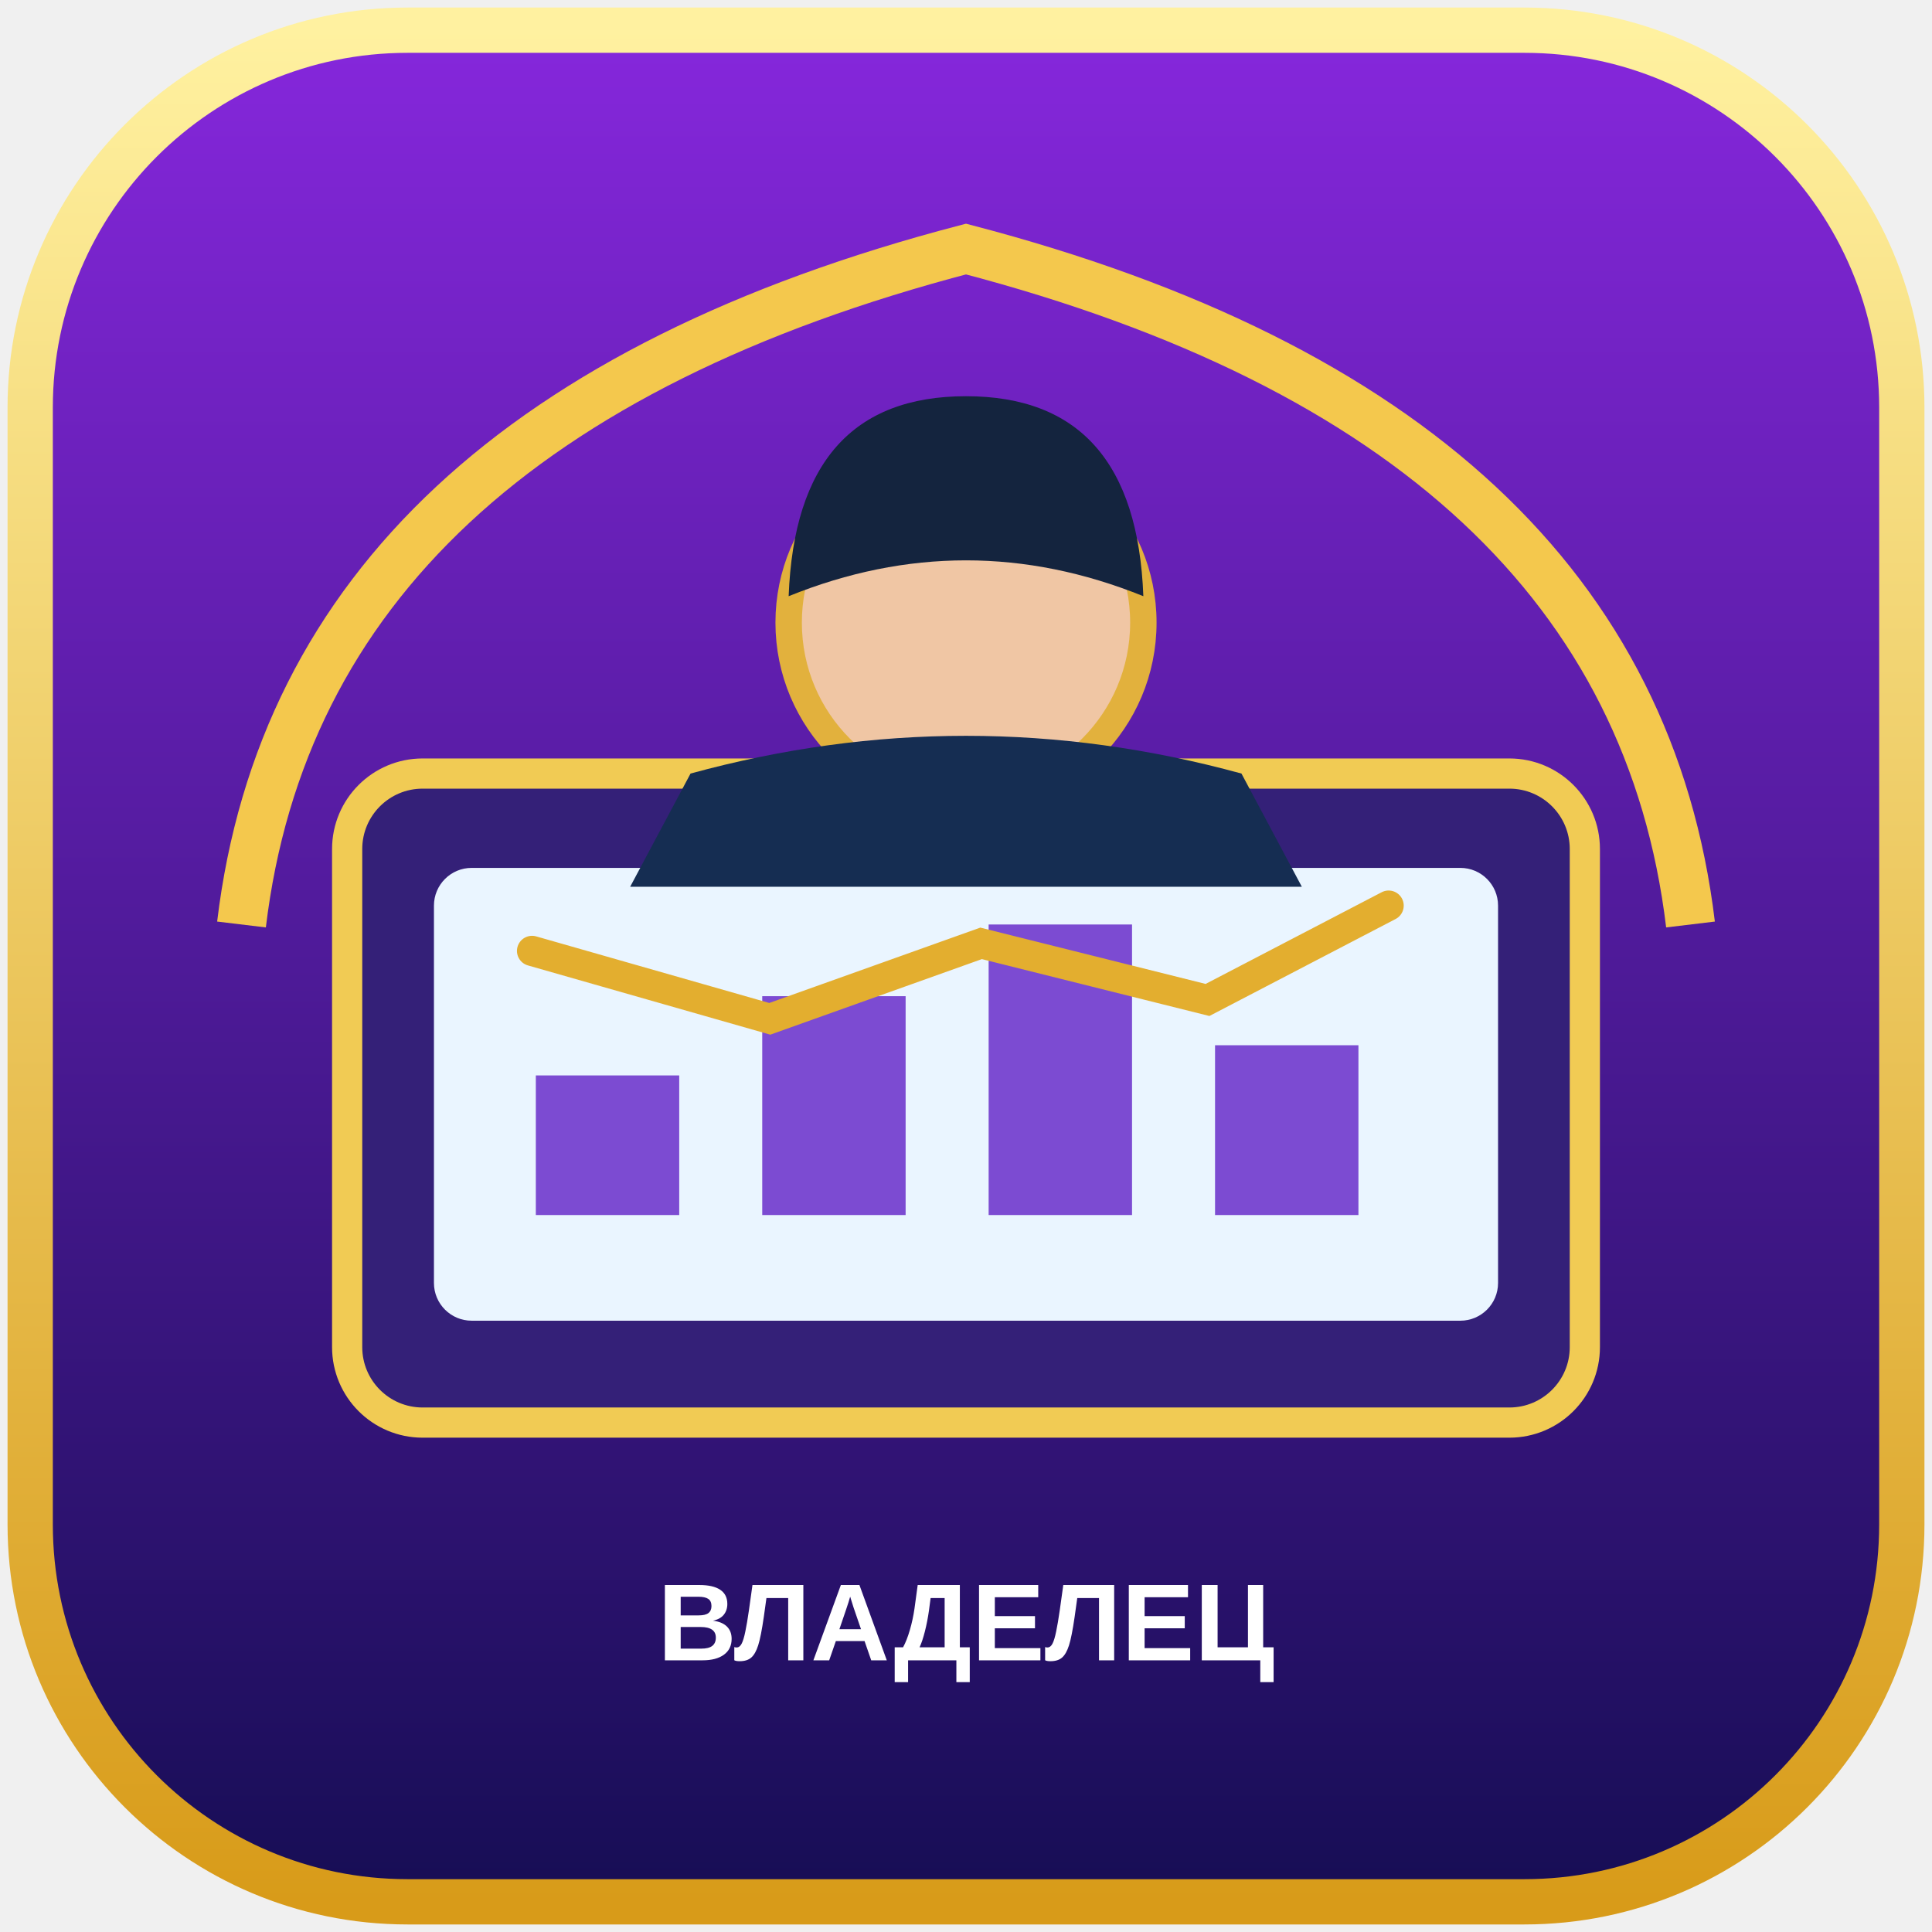
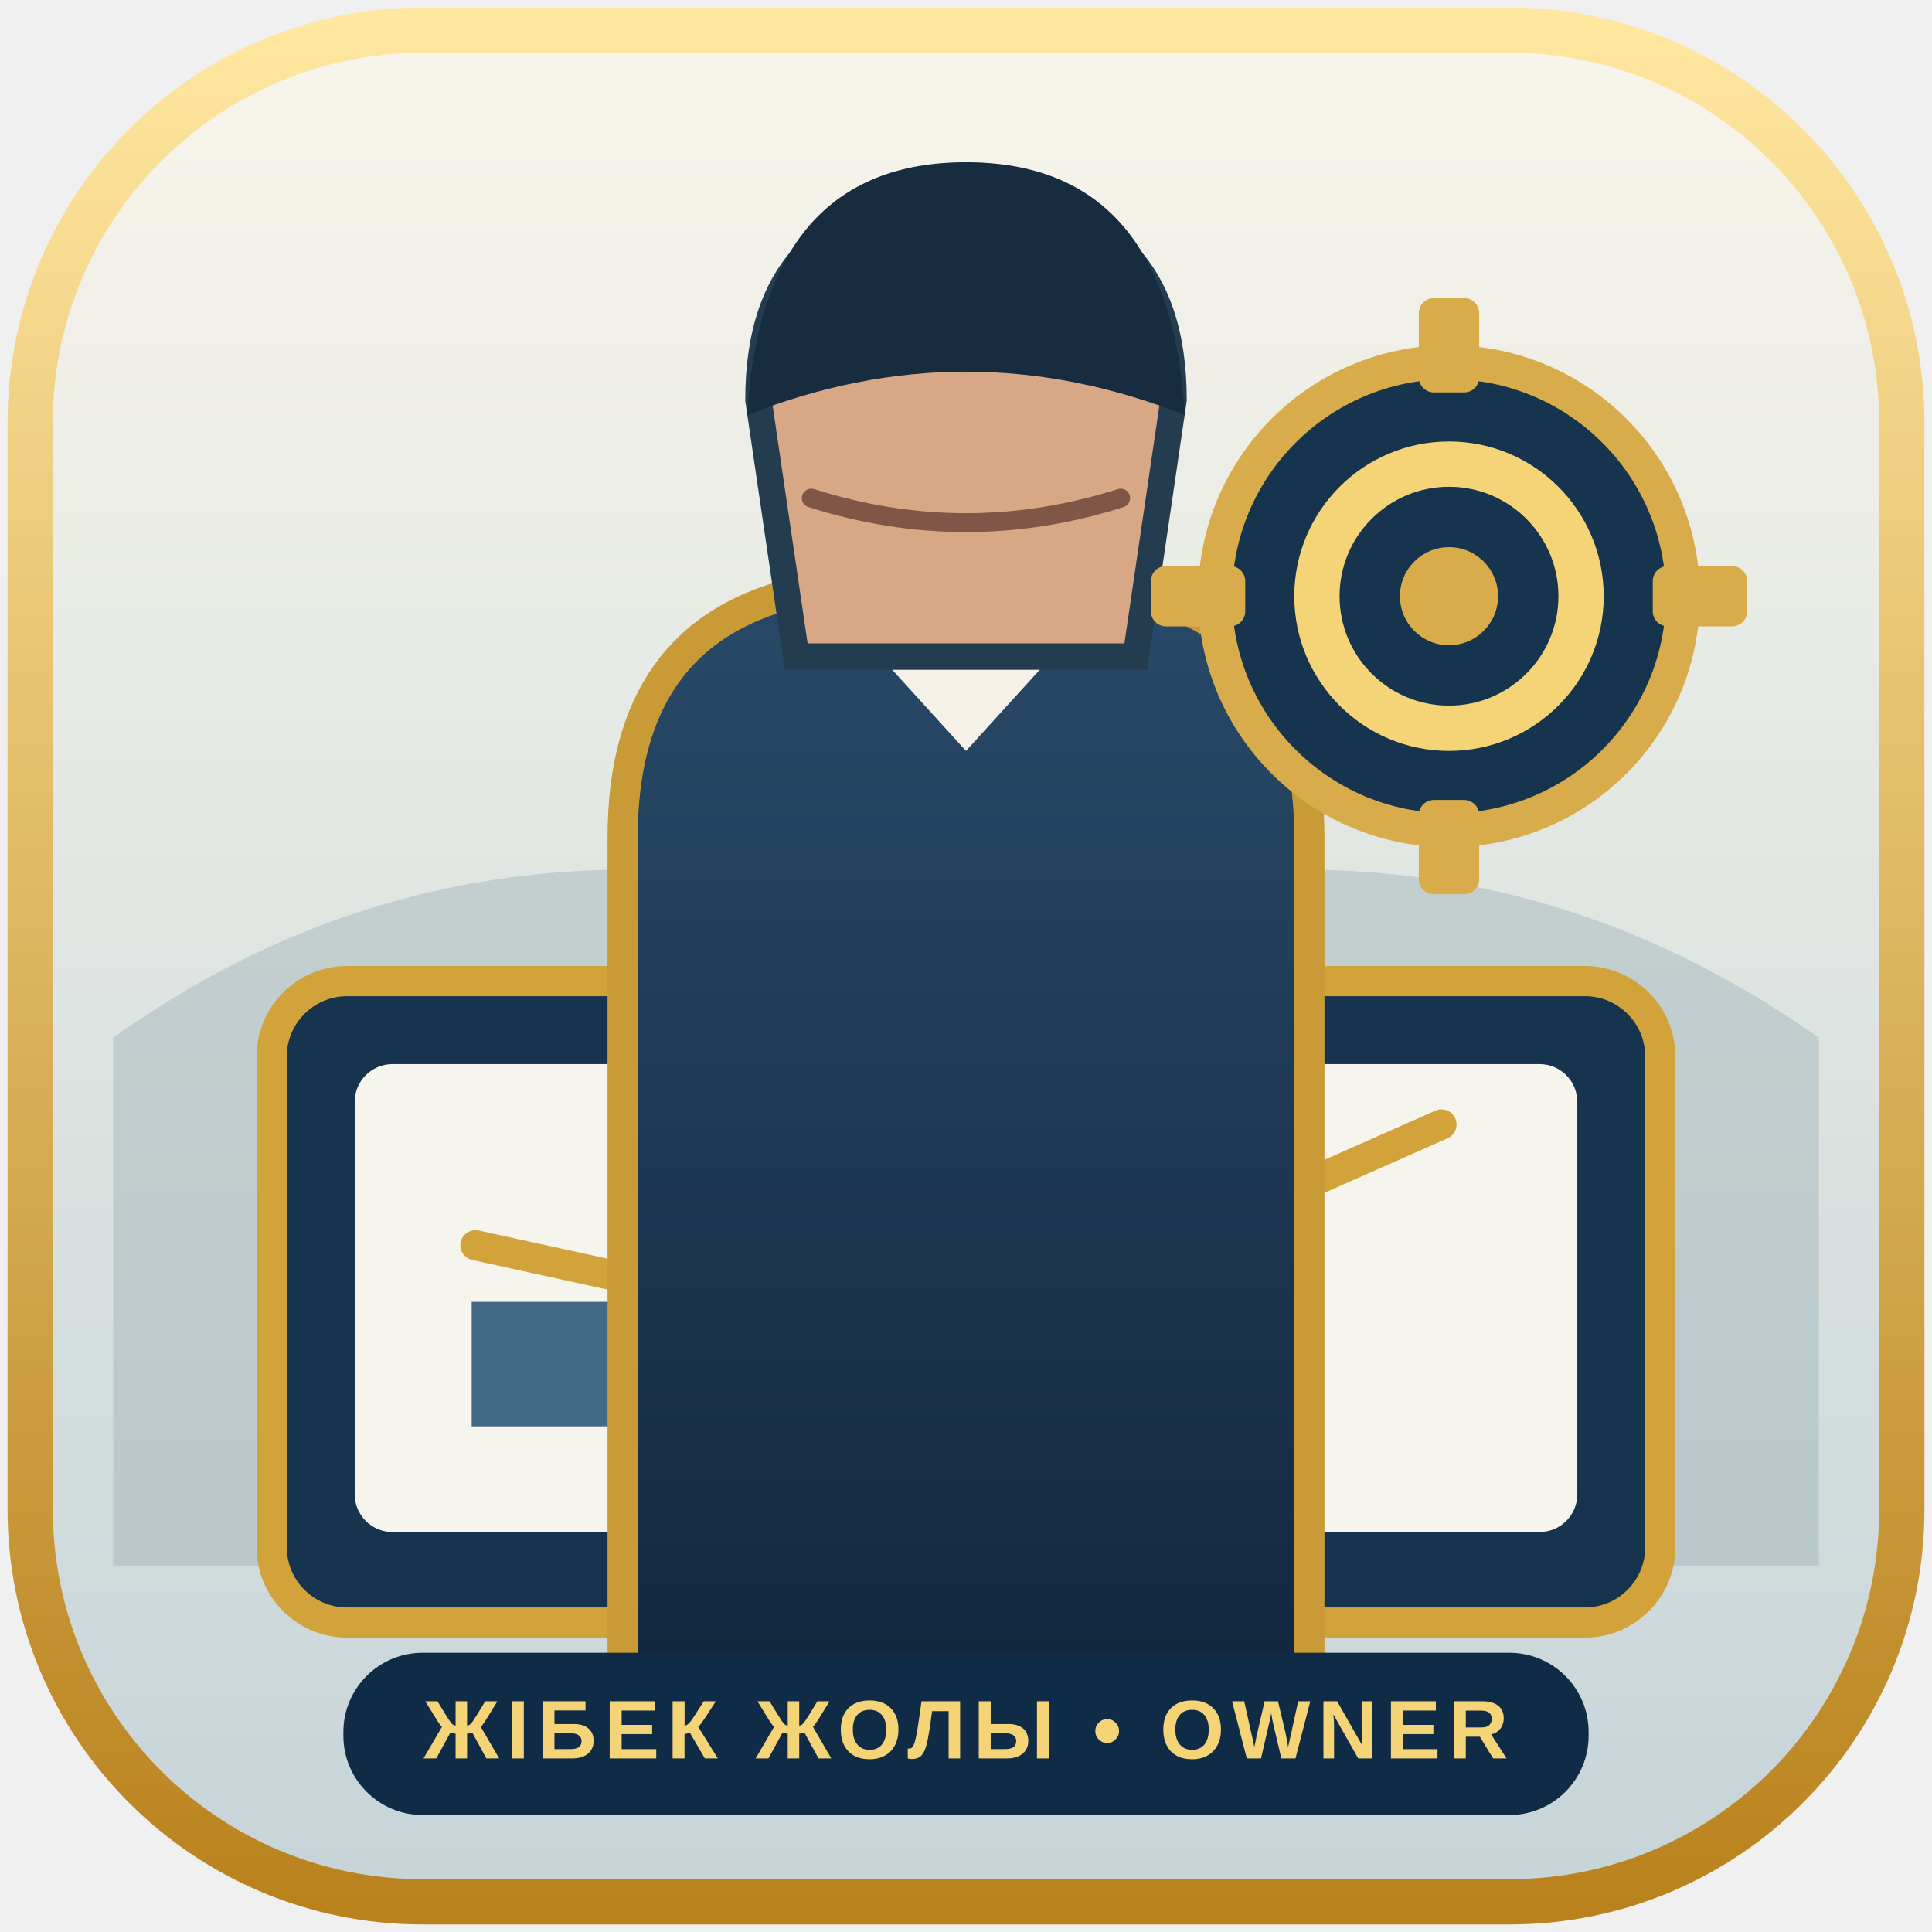
<svg xmlns="http://www.w3.org/2000/svg" width="512" height="512" viewBox="0 0 512 512">
  <defs>
-     <linearGradient id="b" x2="0" y2="1">
-       <stop stop-color="#8627dc" />
-       <stop offset="1" stop-color="#160d54" />
+     <linearGradient id="bg" x2="0" y2="1">
+       <stop stop-color="#f8f5eb" />
+       <stop offset="1" stop-color="#c6d4d8" />
    </linearGradient>
-     <linearGradient id="g" x2="0" y2="1">
-       <stop stop-color="#fff1a0" />
-       <stop offset="1" stop-color="#d89b19" />
+     <linearGradient id="suit" x2="0" y2="1">
+       <stop stop-color="#294b69" />
+       <stop offset="1" stop-color="#10243b" />
+     </linearGradient>
+     <linearGradient id="gold" x2="0" y2="1">
+       <stop stop-color="#ffe7a0" />
+       <stop offset="1" stop-color="#b9821d" />
    </linearGradient>
  </defs>
-   <rect x="8" y="8" width="496" height="496" rx="100" fill="url(#b)" stroke="url(#g)" stroke-width="12" />
-   <path d="M64 245 Q80 112 256 66 Q432 112 448 245" fill="none" stroke="#f4c84d" stroke-width="13" />
-   <rect x="92" y="205" width="328" height="172" rx="20" fill="#342078" stroke="#f1cb54" stroke-width="8" />
-   <rect x="115" y="230" width="282" height="120" rx="10" fill="#eaf5ff" />
-   <path d="M142 322 V285 H180 V322 M202 322 V264 H240 V322 M262 322 V245 H300 V322 M322 322 V277 H360 V322" fill="#7c4bd2" />
-   <path d="M141 252 L204 270 L260 250 L320 265 L368 240" fill="none" stroke="#e3ae2f" stroke-width="8" stroke-linecap="round" />
-   <circle cx="256" cy="165" r="47" fill="#f0c6a4" stroke="#e2b13d" stroke-width="7" />
-   <path d="M209 158 Q211 105 256 105 Q301 105 303 158 Q256 139 209 158Z" fill="#14243e" />
-   <path d="M183 205 Q256 185 329 205 L345 235 H167Z" fill="#152d52" />
-   <text x="256" y="440" font-family="Arial,sans-serif" font-size="29" font-weight="bold" text-anchor="middle" fill="#fff">ВЛАДЕЛЕЦ</text>
+   <rect x="8" y="8" width="496" height="496" rx="104" fill="url(#bg)" stroke="url(#gold)" stroke-width="12" />
+   <path d="M30 275Q128 205 256 245Q383 205 482 275V415H30Z" fill="#9eb3b7" opacity=".45" />
+   <rect x="72" y="260" width="368" height="170" rx="20" fill="#17344e" stroke="#d2a33b" stroke-width="8" />
+   <rect x="94" y="282" width="324" height="124" rx="10" fill="#f5f5ed" />
+   <path d="M125 378V345H166V378ZM185 378V323H226V378ZM245 378V306H286V378ZM305 378V333H346V378Z" fill="#426985" />
+   <path d="M126 330 190 344 250 317 312 329 382 298" fill="none" stroke="#d2a33b" stroke-width="8" stroke-linecap="round" stroke-linejoin="round" />
+   <path d="M165 473V222Q165 168 211 157L256 145 301 157Q347 168 347 222V473Z" fill="url(#suit)" stroke="#c99b36" stroke-width="8" />
+   <path d="M216 155 256 199 296 155 278 140H234Z" fill="#f5f1e8" />
+   <path d="M201 106Q201 53 256 53Q311 53 311 106L301 174H211Z" fill="#d8a786" stroke="#243c50" stroke-width="7" />
+   <path d="M198 110Q202 43 256 43Q310 43 314 110Q256 87 198 110Z" fill="#172c3e" />
+   <path d="M215 132Q256 145 297 132" fill="none" stroke="#805747" stroke-width="5" stroke-linecap="round" />
+   <g transform="translate(384 158)">
+     <circle r="62" fill="#17344e" stroke="#d8ac4a" stroke-width="9" />
+     <circle r="35" fill="none" stroke="#f4d477" stroke-width="12" />
+     <circle r="13" fill="#d8ac4a" />
+     <g fill="#d8ac4a">
+       <rect x="-8" y="-79" width="16" height="25" rx="4" />
+       <rect x="-8" y="54" width="16" height="25" rx="4" />
+       <rect x="-79" y="-8" width="25" height="16" rx="4" />
+       <rect x="54" y="-8" width="25" height="16" rx="4" />
+     </g>
+   </g>
+   <rect x="91" y="438" width="330" height="43" rx="21" fill="#102b46" />
+   <text x="256" y="466" text-anchor="middle" font-family="Arial,sans-serif" font-size="22" font-weight="bold" letter-spacing="2" fill="#f5d477">ЖІБЕК ЖОЛЫ • OWNER</text>
</svg>
